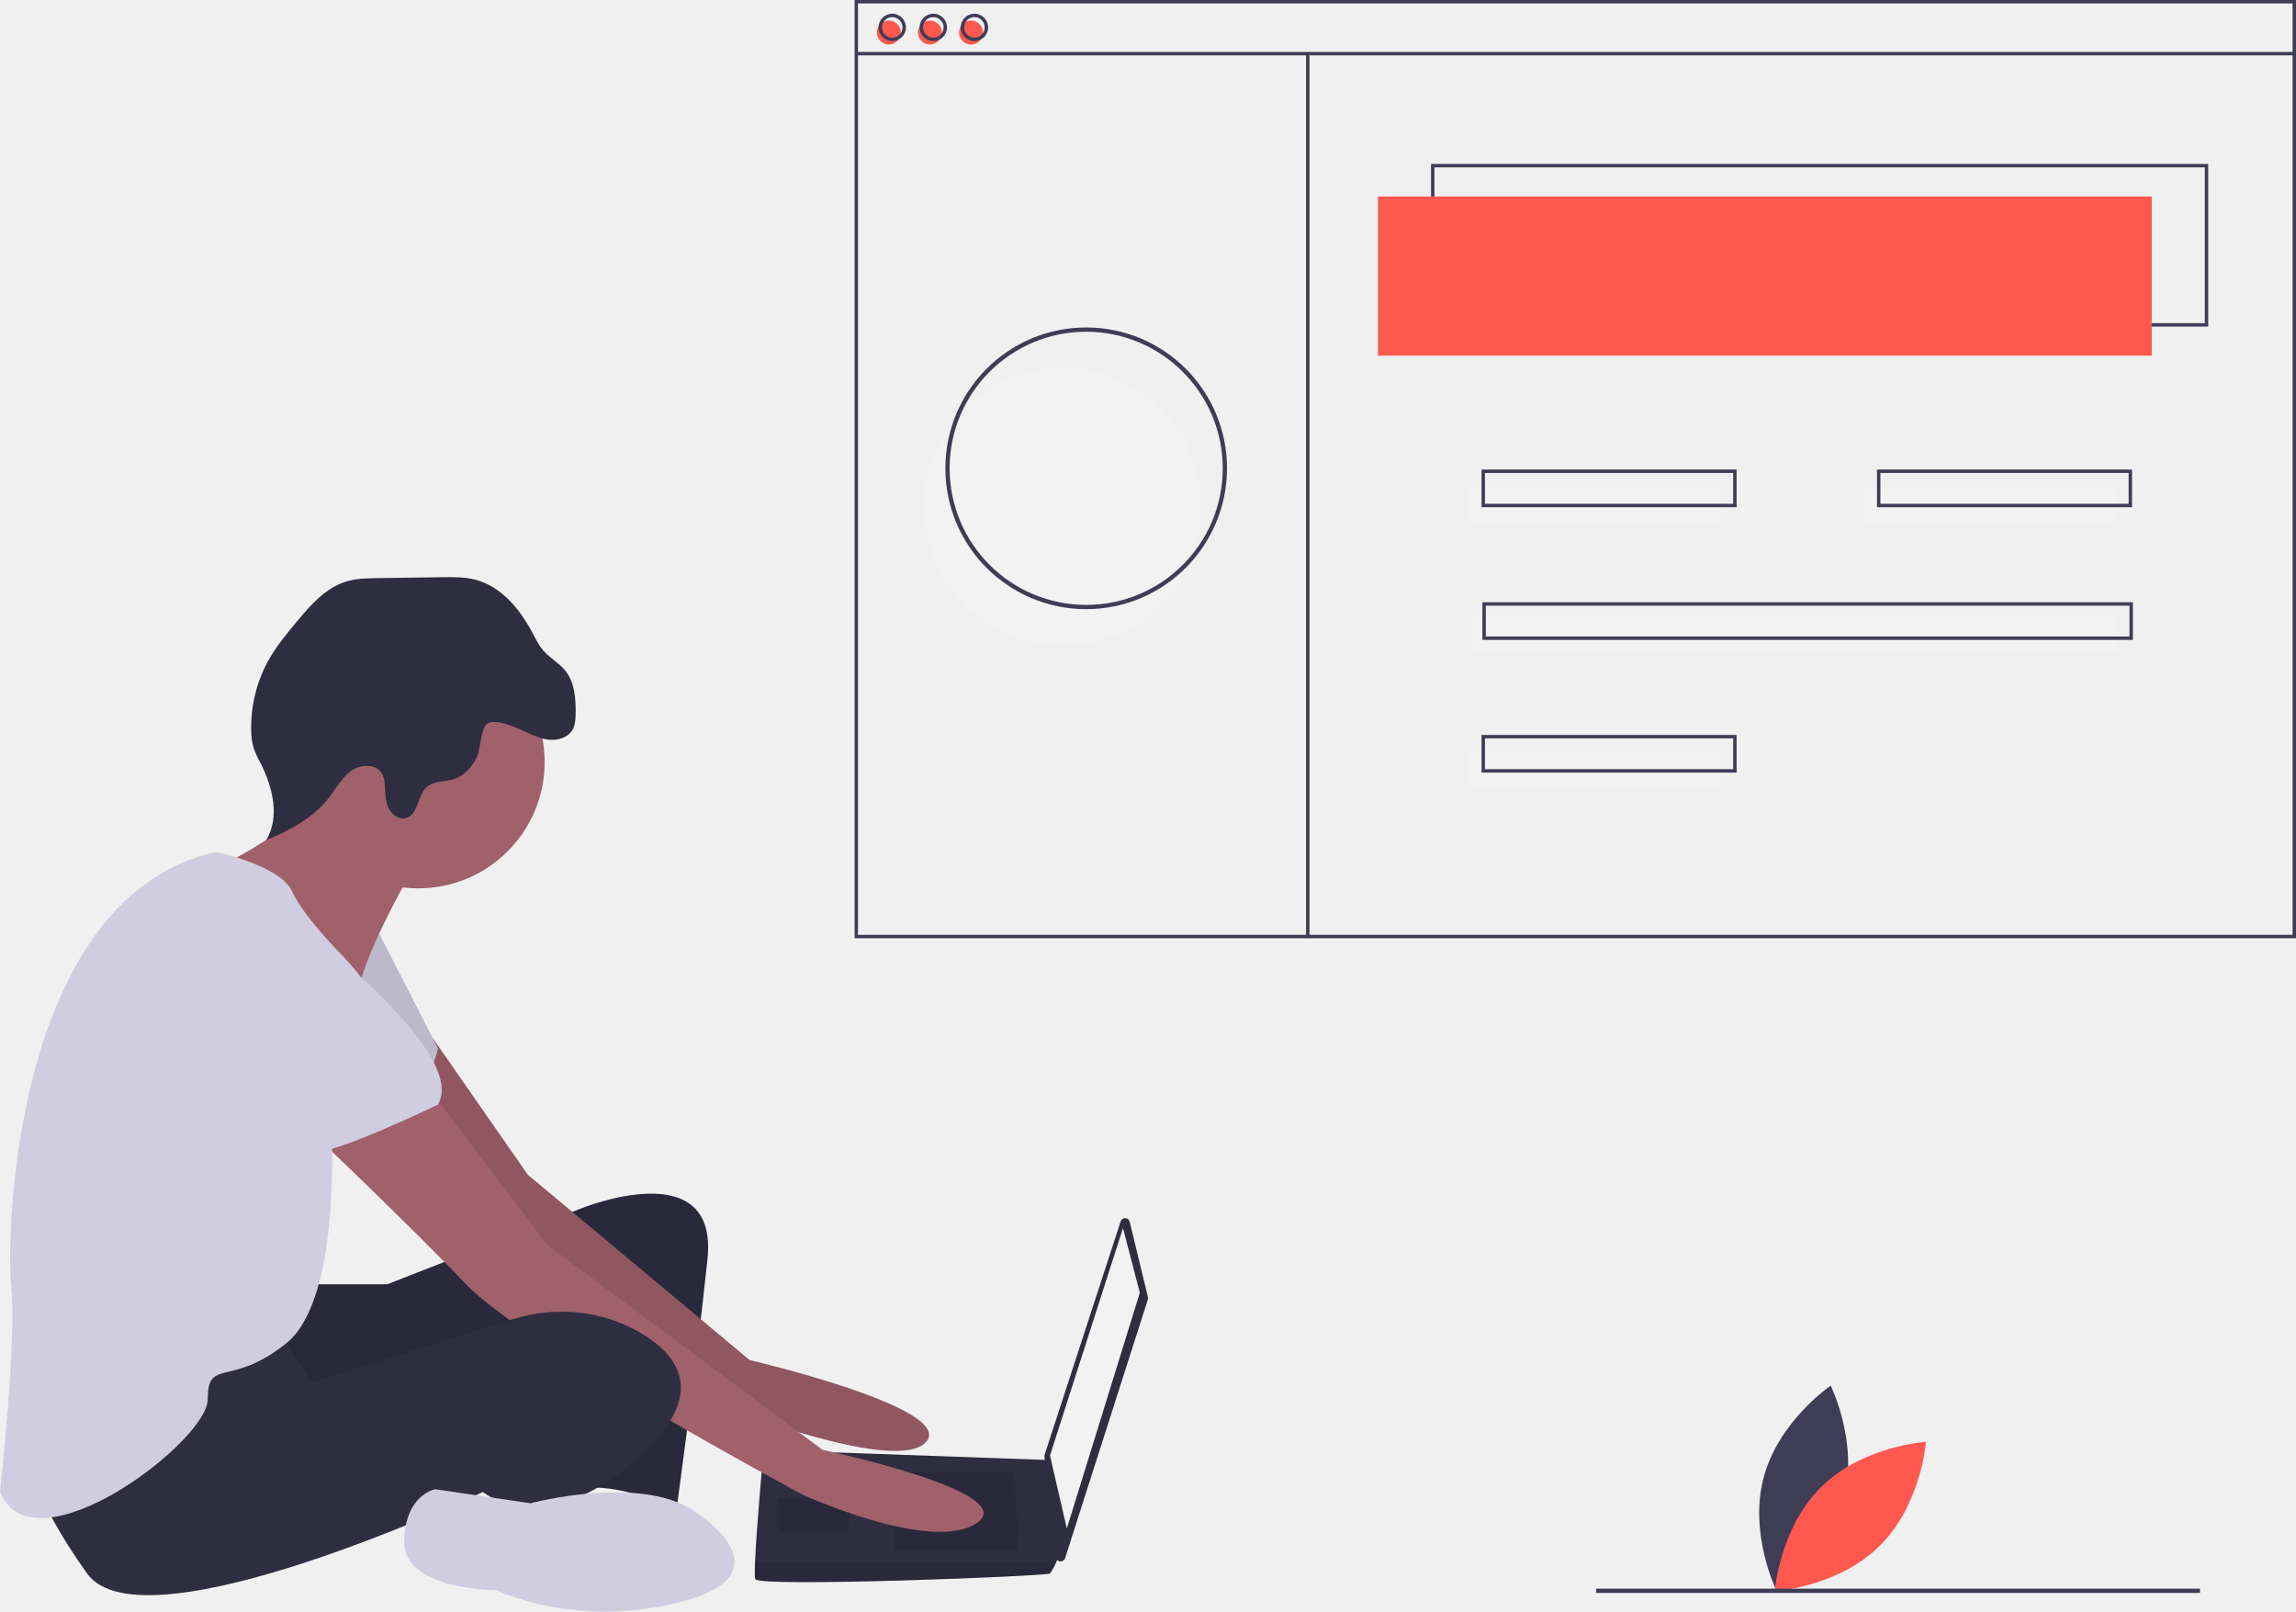
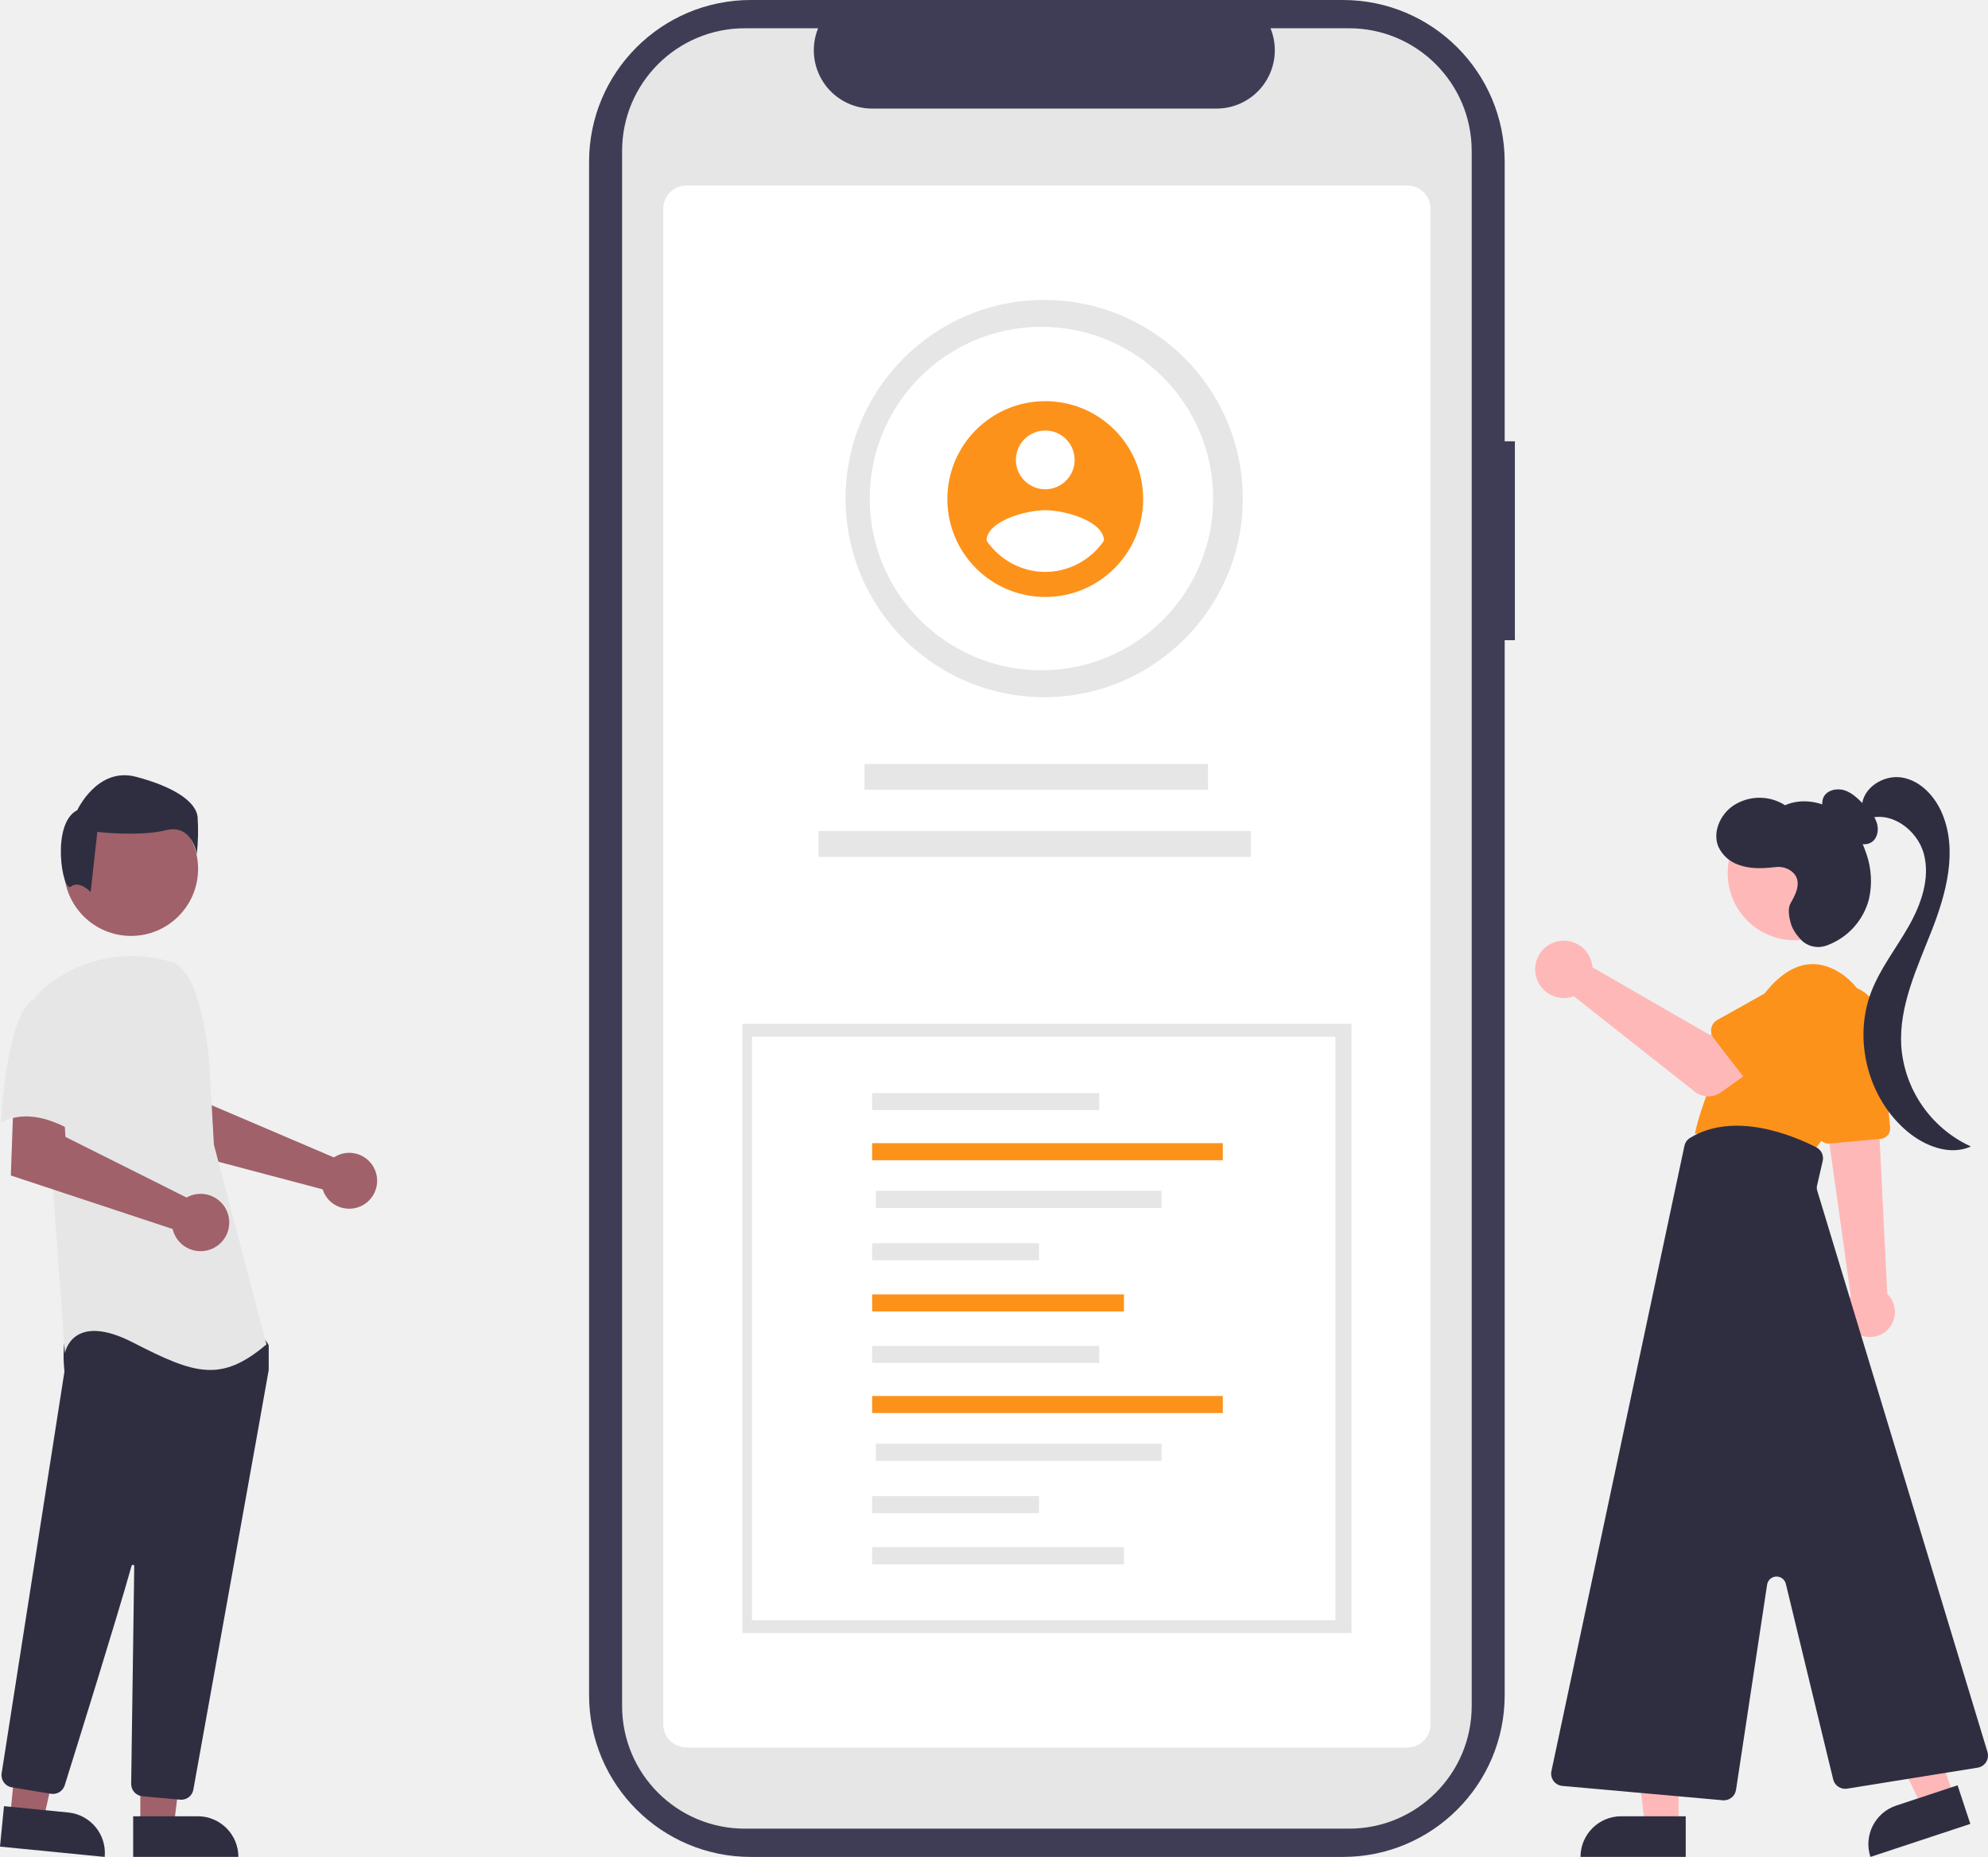
- <svg xmlns="http://www.w3.org/2000/svg" id="ade8c9af-7e2e-4eda-b5c8-b06129257226" data-name="Layer 1" width="1076.064" height="755.228" viewBox="0 0 1076.064 755.228">
-   <path d="M926.114,774.809c-6.985,26.598-31.459,43.22-31.459,43.22s-13.15-26.502-6.166-53.1,31.459-43.22,31.459-43.22S933.098,748.211,926.114,774.809Z" transform="translate(-61.96814 -72.38605)" fill="#3f3d56" />
-   <path d="M915.52,769.183c-19.563,19.327-21.751,48.831-21.751,48.831s29.528-1.831,49.091-21.159,21.751-48.831,21.751-48.831S935.082,749.855,915.52,769.183Z" transform="translate(-61.96814 -72.38605)" fill="#ff584f" />
-   <path d="M206.702,674.194h36.841l90.788-35.526s64.472-26.315,59.209,23.684-14.473,117.103-14.473,117.103-28.947-13.158-44.736-9.21-5.263-80.262-5.263-80.262-128.945,61.841-140.787,53.946-14.473-63.157-14.473-63.157Z" transform="translate(-61.96814 -72.38605)" fill="#2f2e41" />
-   <path d="M206.702,674.194h36.841l90.788-35.526s64.472-26.315,59.209,23.684-14.473,117.103-14.473,117.103-28.947-13.158-44.736-9.21-5.263-80.262-5.263-80.262-128.945,61.841-140.787,53.946-14.473-63.157-14.473-63.157Z" transform="translate(-61.96814 -72.38605)" opacity="0.1" />
-   <path d="M264.746,558.82l44.586,64.059L413.277,709.72s96.051,22.368,82.893,38.157S402.751,732.088,402.751,732.088s-119.735-86.84-123.682-93.419S231.702,570.249,231.702,570.249Z" transform="translate(-61.96814 -72.38605)" fill="#a0616a" />
-   <path d="M264.746,558.82l44.586,64.059L413.277,709.72s96.051,22.368,82.893,38.157S402.751,732.088,402.751,732.088s-119.735-86.84-123.682-93.419S231.702,570.249,231.702,570.249Z" transform="translate(-61.96814 -72.38605)" opacity="0.1" />
-   <path d="M238.281,507.092l28.947,56.578s-6.579,27.631-17.105,30.263-55.262-34.21-55.262-34.21Z" transform="translate(-61.96814 -72.38605)" fill="#d0cde1" />
-   <path d="M238.281,507.092l28.947,56.578s-6.579,27.631-17.105,30.263-55.262-34.21-55.262-34.21Z" transform="translate(-61.96814 -72.38605)" opacity="0.1" />
-   <path d="M591.419,644.9,599.97,680.172a2.203,2.203,0,0,1-.043,1.19L561.14,802.574a2.203,2.203,0,0,1-4.287-.423l-5.366-47.219a2.203,2.203,0,0,1,.094-.931L587.184,644.737A2.203,2.203,0,0,1,591.419,644.9Z" transform="translate(-61.96814 -72.38605)" fill="#2f2e41" />
-   <polygon points="526.306 575.493 534.2 605.756 499.99 716.28 492.096 682.07 526.306 575.493" fill="#f2f2f2" />
-   <path d="M415.909,812.35c1.316,3.947,136.839-1.316,138.155-2.632a28.561,28.561,0,0,0,2.895-5.263c1.237-2.632,2.368-5.263,2.368-5.263L554.064,756.588l-134.208-4.763s-3.355,36.105-4.039,52.631C415.646,808.626,415.646,811.56,415.909,812.35Z" transform="translate(-61.96814 -72.38605)" fill="#2f2e41" />
-   <polygon points="474.991 689.965 477.622 726.806 418.413 726.806 418.413 689.965 474.991 689.965" opacity="0.1" />
-   <polygon points="398.677 701.806 399.03 701.736 397.361 717.596 364.467 717.596 364.467 701.806 398.677 701.806" opacity="0.1" />
-   <path d="M415.909,812.35c1.316,3.947,136.839-1.316,138.155-2.632a28.561,28.561,0,0,0,2.895-5.263H415.817C415.646,808.626,415.646,811.56,415.909,812.35Z" transform="translate(-61.96814 -72.38605)" opacity="0.1" />
-   <circle cx="196.049" cy="357.076" r="59.209" fill="#a0616a" />
-   <path d="M254.07,482.093s-19.736,34.21-23.684,52.631-59.209-36.841-59.209-36.841l-7.237-19.079s51.973-24.342,48.025-44.078S254.07,482.093,254.07,482.093Z" transform="translate(-61.96814 -72.38605)" fill="#a0616a" />
-   <path d="M264.596,584.722l53.946,71.051,128.945,96.051s93.419,19.736,72.367,34.21-81.577-13.158-81.577-13.158S308.016,703.141,280.385,674.194s-78.946-77.63-78.946-77.63Z" transform="translate(-61.96814 -72.38605)" fill="#a0616a" />
-   <path d="M192.229,695.247,208.018,720.246l94.231-29.646c20.676-6.505,43.348-4.111,61.687,7.442,16.447,10.362,26.973,26.809,3.289,51.15-47.368,48.683-78.946,22.368-78.946,22.368S129.072,846.559,102.757,809.718s-27.631-55.262-27.631-55.262S176.44,691.299,192.229,695.247Z" transform="translate(-61.96814 -72.38605)" fill="#2f2e41" />
-   <path d="M389.593,782.087s42.104,27.631-7.895,40.789-86.84-5.263-86.84-5.263-43.42,0-43.42-22.368,14.473-25,14.473-25l44.736,6.579S364.594,762.351,389.593,782.087Z" transform="translate(-61.96814 -72.38605)" fill="#d0cde1" />
-   <path d="M306.589,414.568c4.03,1.797,8.026,3.923,12.408,4.444s9.371-1.008,11.444-4.903c1.12-2.104,1.248-4.578,1.3-6.961.158-7.225-.364-15.036-4.943-20.627-2.914-3.559-7.167-5.802-10.184-9.274-2.161-2.488-3.599-5.503-5.148-8.411-5.866-11.017-14.551-21.606-26.622-24.782-5.04-1.326-10.328-1.262-15.539-1.188l-30.397.429c-4.919.069-9.914.15-14.623,1.574-9.784,2.958-16.908,11.186-23.432,19.054-4.881,5.887-9.775,11.834-13.439,18.547a65.079,65.079,0,0,0-7.714,31.887,29.833,29.833,0,0,0,1.093,8.437,46.822,46.822,0,0,0,3.316,7.284c5.7,11.197,9.085,25.182,2.665,35.983,11.152-4.555,22.186-10.528,29.542-20.068,3.291-4.267,5.872-9.263,10.258-12.395s11.532-3.403,14.346,1.193a12.857,12.857,0,0,1,1.451,6.022c.206,3.45.2,7.033,1.663,10.164s4.947,5.658,8.273,4.721c5.729-1.614,5.18-10.406,9.593-14.4,3.351-3.033,8.521-2.453,12.826-3.83,5.016-1.604,8.779-5.95,10.924-10.759,1.63-3.656,1.606-13.223,4.691-15.203C294.208,409.022,303.004,412.969,306.589,414.568Z" transform="translate(-61.96814 -72.38605)" fill="#2f2e41" />
-   <path d="M159.24,472.562a15.616,15.616,0,0,1,8.128.021c8.446,2.268,27.38,8.27,31.44,17.405,5.263,11.842,23.684,30.263,23.684,30.263s25,25,19.736,42.104-25,36.841-25,36.841,5.263,81.577-21.052,102.63-36.841,6.579-36.841,26.315S77.757,809.718,61.968,771.561c0,0,7.895-71.051,5.263-96.051C64.638,650.871,68.434,497.145,159.24,472.562Z" transform="translate(-61.96814 -72.38605)" fill="#d0cde1" />
-   <path d="M201.439,505.777s80.262,59.209,65.788,84.209c0,0-48.683,23.684-59.209,22.368s-51.315-47.368-61.841-51.315S130.388,486.04,201.439,505.777Z" transform="translate(-61.96814 -72.38605)" fill="#d0cde1" />
-   <circle cx="498.064" cy="237.458" r="65" fill="#f2f2f2" />
-   <path d="M1096.898,225.427H732.649V149.207H1096.898ZM734.254,223.822h361.039v-73.01H734.254Z" transform="translate(-61.96814 -72.38605)" fill="#3f3d56" />
-   <rect x="645.809" y="92.065" width="362.644" height="74.615" fill="#ff584f" />
-   <circle cx="416.565" cy="15.244" r="5.616" fill="#ff584f" />
-   <circle cx="435.82" cy="15.244" r="5.616" fill="#ff584f" />
-   <circle cx="455.076" cy="15.244" r="5.616" fill="#ff584f" />
-   <path d="M1138.032,512.052H462.487V72.386h675.545Zm-673.94-1.605h672.336V73.991H464.092Z" transform="translate(-61.96814 -72.38605)" fill="#3f3d56" />
-   <rect x="401.321" y="24.338" width="673.94" height="1.605" fill="#3f3d56" />
-   <path d="M480.138,91.641a6.418,6.418,0,1,1,6.418-6.418A6.426,6.426,0,0,1,480.138,91.641Zm0-11.232a4.814,4.814,0,1,0,4.814,4.814A4.819,4.819,0,0,0,480.138,80.409Z" transform="translate(-61.96814 -72.38605)" fill="#3f3d56" />
-   <path d="M499.393,91.641a6.418,6.418,0,1,1,6.418-6.418A6.426,6.426,0,0,1,499.393,91.641Zm0-11.232a4.814,4.814,0,1,0,4.814,4.814A4.819,4.819,0,0,0,499.393,80.409Z" transform="translate(-61.96814 -72.38605)" fill="#3f3d56" />
-   <path d="M518.649,91.641A6.418,6.418,0,1,1,525.067,85.223,6.426,6.426,0,0,1,518.649,91.641Zm0-11.232a4.814,4.814,0,1,0,4.814,4.814A4.819,4.819,0,0,0,518.649,80.409Z" transform="translate(-61.96814 -72.38605)" fill="#3f3d56" />
-   <rect x="612.109" y="25.14" width="1.605" height="414.346" fill="#3f3d56" />
-   <rect x="688.733" y="228.859" width="117.94" height="16.046" fill="#f2f2f2" />
-   <rect x="874.067" y="228.859" width="117.94" height="16.046" fill="#f2f2f2" />
-   <path d="M875.861,310.07H756.317V292.42H875.861Zm-117.94-1.605H874.257V294.024H757.922Z" transform="translate(-61.96814 -72.38605)" fill="#3f3d56" />
-   <rect x="688.733" y="353.217" width="117.94" height="16.046" fill="#f2f2f2" />
-   <path d="M875.861,434.428H756.317V416.778H875.861Zm-117.94-1.605H874.257V418.382H757.922Z" transform="translate(-61.96814 -72.38605)" fill="#3f3d56" />
-   <rect x="689.134" y="289.433" width="303.273" height="16.046" fill="#f2f2f2" />
-   <path d="M1061.596,372.249H756.718V354.599h304.878ZM758.323,370.645h301.669V356.203H758.323Z" transform="translate(-61.96814 -72.38605)" fill="#3f3d56" />
-   <path d="M1061.195,310.07H941.651V292.42H1061.195Zm-117.94-1.605h116.335V294.024H943.255Z" transform="translate(-61.96814 -72.38605)" fill="#3f3d56" />
-   <path d="M571.032,357.844a66,66,0,1,1,66-66A66.075,66.075,0,0,1,571.032,357.844Zm0-130a64,64,0,1,0,64,64A64.073,64.073,0,0,0,571.032,227.844Z" transform="translate(-61.96814 -72.38605)" fill="#3f3d56" />
-   <rect x="748.064" y="744.458" width="283" height="2" fill="#3f3d56" />
+ <svg xmlns="http://www.w3.org/2000/svg" id="ace505a7-e733-4353-98c8-975df89a5922" data-name="Layer 1" width="728.082" height="680.001" viewBox="0 0 728.082 680.001">
+   <path id="a55003b0-0446-4784-a3ce-c481a9759178" data-name="Path 339" d="M790.764,271.594h-3.736v-102.354a59.24,59.24,0,0,0-59.24-59.24h-216.846a59.24,59.24,0,0,0-59.24,59.24v561.521a59.24,59.24,0,0,0,59.24,59.24h216.85a59.24,59.24,0,0,0,59.24-59.24v-386.31h3.732Z" transform="translate(-235.959 -109.9995)" fill="#3f3d56" />
+   <path id="ad332593-d547-4870-8db7-c0503e6eb31e" data-name="Path 340" d="M774.954,165.275v569.452a44.93,44.93,0,0,1-44.913,44.923h-221.306a44.937,44.937,0,0,1-44.941-44.928v-569.447a44.936,44.936,0,0,1,44.941-44.922h26.845a21.364,21.364,0,0,0,19.764,29.411h126.168a21.364,21.364,0,0,0,19.76-29.415h28.756a44.93,44.93,0,0,1,44.922,44.913Z" transform="translate(-235.959 -109.9995)" fill="#e6e6e6" />
+   <path d="M751.374,749.925h-264a8.51,8.51,0,0,1-8.5-8.5v-555a8.51,8.51,0,0,1,8.5-8.5h264a8.51,8.51,0,0,1,8.5,8.5v555A8.51,8.51,0,0,1,751.374,749.925Z" transform="translate(-235.959 -109.9995)" fill="#fff" />
+   <circle id="edacdc74-dfad-4c1d-939b-d6c7a98a2115" data-name="Ellipse 56" cx="382.415" cy="182.571" r="72.736" fill="#e6e6e6" />
+   <circle id="aec4df6d-8b06-4bbe-8d40-2c8bcc37cf40" data-name="Ellipse 60" cx="381.415" cy="182.571" r="62.889" fill="#fff" />
+   <path id="b468b121-27e1-4684-879a-d4a6b6510a38" data-name="Path 341" d="M618.774,256.9a35.856,35.856,0,1,0,35.856,35.856,35.856,35.856,0,0,0-35.856-35.856Zm0,10.757a10.757,10.757,0,1,1-10.757,10.757,10.757,10.757,0,0,1,10.757-10.757Zm0,51.784a26.121,26.121,0,0,1-21.514-11.481c.172-7.171,14.342-11.119,21.514-11.119s21.341,3.948,21.514,11.119a26.164,26.164,0,0,1-21.514,11.484Z" transform="translate(-235.959 -109.9995)" fill="#fd921b" />
+   <rect id="af237293-25a3-489f-aa06-65014690590a" data-name="Rectangle 26" x="316.605" y="279.75" width="125.838" height="9.458" fill="#e6e6e6" />
+   <rect id="aecd757e-3845-4054-8ef4-8f3b3f1464a2" data-name="Rectangle 27" x="299.768" y="304.327" width="158.368" height="9.458" fill="#e6e6e6" />
+   <rect id="a528162f-764e-4523-bc44-e6dc5465582a" data-name="Rectangle 25-2" x="271.868" y="374.923" width="223.094" height="223.094" fill="#e6e6e6" />
+   <rect id="ac408f88-9589-4a26-924c-e7a781ddb6bc" data-name="Rectangle 25-3" x="275.415" y="379.643" width="213.655" height="213.655" fill="#fff" />
+   <g id="be47c712-4ebf-4226-80ad-879612060a69" data-name="Group 22">
+     <rect id="fadc6105-0551-448d-b6d9-436c4cc2b7a7" data-name="Rectangle 28" x="319.415" y="400.267" width="83.168" height="6.251" fill="#e6e6e6" />
+     <rect id="a4376b16-bb23-442d-8938-a8bcab4f190c" data-name="Rectangle 29" x="319.415" y="418.619" width="128.429" height="6.251" fill="#fd921b" />
+     <rect id="ae6c1c25-1aef-4af7-84b7-a99cb79f7c28" data-name="Rectangle 30" x="320.75" y="436.096" width="104.667" height="6.251" fill="#e6e6e6" />
+     <rect id="ad31106a-9486-4fc6-9d92-2d07f7dcec19" data-name="Rectangle 31" x="319.415" y="455.272" width="61.103" height="6.251" fill="#e6e6e6" />
+     <rect id="e133e237-d12d-4331-8259-b0f1b7869d24" data-name="Rectangle 32" x="319.415" y="474.003" width="92.22" height="6.251" fill="#fd921b" />
+     <rect id="a9ae706b-b3a6-4b62-8ac7-3a7f4cd0039d" data-name="Rectangle 38" x="319.415" y="492.851" width="83.168" height="6.251" fill="#e6e6e6" />
+     <rect id="bd082349-b2f2-4b60-be0c-57e16efac88b" data-name="Rectangle 39" x="319.415" y="511.202" width="128.429" height="6.251" fill="#fd921b" />
+     <rect id="ac0416d6-b57f-4bc7-9ff0-bb8dbe215cb0" data-name="Rectangle 40" x="320.75" y="528.679" width="104.667" height="6.251" fill="#e6e6e6" />
+     <rect id="b9702d28-4113-492b-a4b0-dbfc92fa702e" data-name="Rectangle 41" x="319.415" y="547.856" width="61.103" height="6.251" fill="#e6e6e6" />
+     <rect id="b41357bb-831a-49ca-b340-115c840dd657" data-name="Rectangle 42" x="319.415" y="566.587" width="92.22" height="6.251" fill="#e6e6e6" />
+   </g>
+   <g id="ac800076-fc8a-4256-a3b5-70e496d28429" data-name="Group 23">
+     <path id="b13647df-bb42-4a02-9bba-2700c526619d" data-name="Path 385" d="M928.727,595.025a9.13,9.13,0,1,1-15.852-9.064q.031-.053.062-.106a9.826,9.826,0,0,1,.86-1.22l-7.68-54.74-.23-1.64-1.56-11.17-.23-1.61.85.04,14.88.68,3.99.18.5,10.19,2.83,57.29a9.118,9.118,0,0,1,1.58,11.17Z" transform="translate(-235.959 -109.9995)" fill="#ffb8b8" />
+     <path id="bd34735f-0976-456f-8e45-072b5e73a744" data-name="Path 386" d="M905.931,528.751l18.895-1.733a3.73,3.73,0,0,0,3.364-4.037l-3.5-39.292a14.326,14.326,0,0,0-28.538,2.548q.036.406.096.809l5.666,38.54a3.724,3.724,0,0,0,3.678,3.181A2.639,2.639,0,0,0,905.931,528.751Z" transform="translate(-235.959 -109.9995)" fill="#fd921b" />
+     <path id="f1e660d0-c56f-45d1-8714-e8a3d2ffeea9" data-name="Path 387" d="M920.253,497.008a26.316,26.316,0,0,0-9.679-30.288c-7.125-4.875-16.875-6.625-27.375,5.875-21,25-26.5,52.5-26.5,52.5l43,7S914.322,514.22,920.253,497.008Z" transform="translate(-235.959 -109.9995)" fill="#fd921b" />
+     <path id="eb60bd0b-2a6b-4db7-a453-977e2259822f" data-name="Path 388" d="M850.706,778.614h-12.26l-5.832-47.288h18.094Z" transform="translate(-235.959 -109.9995)" fill="#ffb8b8" />
+     <path id="b4104c20-2c86-47e7-b6b0-d86d656d7ba2" data-name="Path 389" d="M814.805,789.997h38.531v-14.887h-23.644a14.887,14.887,0,0,0-14.887,14.887Z" transform="translate(-235.959 -109.9995)" fill="#2f2e41" />
+     <path id="b4e48bf6-fea8-48c3-adaa-b392a855b3f6" data-name="Path 390" d="M951.5,767.921l-11.64,3.848-20.38-43.068,17.18-5.679Z" transform="translate(-235.959 -109.9995)" fill="#ffb8b8" />
+     <path id="a6908023-9fbc-48a9-be4c-c86c0c45ebaf" data-name="Path 391" d="M920.983,789.997l36.584-12.092-4.672-14.135-22.45,7.42a14.887,14.887,0,0,0-9.463,18.807Z" transform="translate(-235.959 -109.9995)" fill="#2f2e41" />
+     <circle id="a687fec6-02c9-4040-89ed-32d713123e7f" data-name="Ellipse 65" cx="657.301" cy="319.761" r="24.561" fill="#ffb8b8" />
+     <path id="badfc474-5669-4d61-bc01-f70cc92406de" data-name="Path 392" d="M871.755,765.451l11.385-75.145a3.5,3.5,0,0,1,6.862-.3l17.338,71.612a4.533,4.533,0,0,0,5.088,3.385l47.825-7.686a4.5,4.5,0,0,0,3.593-5.75l-62.361-205.6a3.5,3.5,0,0,1-.061-1.8l2.076-9a4.484,4.484,0,0,0-2.327-5.014c-8.492-4.333-30-13.341-46.231-3.474a4.551,4.551,0,0,0-2.079,2.927l-48.716,228.97a4.5,4.5,0,0,0,4,5.419l58.757,5.262q.2.018.4.018a4.508,4.508,0,0,0,4.448-3.825Z" transform="translate(-235.959 -109.9995)" fill="#2f2e41" />
+     <path id="eb685785-93ca-4296-839e-b201e57ae5bb" data-name="Path 393" d="M909.546,412.407a18.58,18.58,0,0,1-4.855-4.22,6.3,6.3,0,0,1-.97-6.1c1.241-2.738,4.928-3.6,7.786-2.671s5.065,3.172,7.153,5.333c1.839,1.9,3.731,3.892,4.6,6.391s.424,5.668-1.746,7.185c-2.13,1.488-5.192.879-7.24-.719s-3.316-3.97-4.525-6.27Z" transform="translate(-235.959 -109.9995)" fill="#2f2e41" />
+     <path id="a7ccb8bb-f2b9-4447-b454-9c546e399f41" data-name="Path 394" d="M917.865,405.409c.136-6.92,8.024-11.883,14.837-10.656s12.049,7.035,14.67,13.441c5.538,13.535,1.381,28.979-3.955,42.6s-11.94,27.439-11.161,42.043a43.925,43.925,0,0,0,25.515,37c-7.688,3.485-16.878-.115-23.339-5.548-14.348-12.065-19.886-33.546-13.161-51.044,3.317-8.631,9.163-16.015,13.727-24.056s7.913-17.518,5.556-26.459-12.385-16.179-20.958-12.72Z" transform="translate(-235.959 -109.9995)" fill="#2f2e41" />
+     <path id="bd42e2a1-f38b-413b-b655-cc202f14f4c1" data-name="Path 395" d="M891.787,440.659c2.141-3.618,4.3-8.368.388-11.531a8.064,8.064,0,0,0-6.05-1.6c-4.412.532-9.217.751-13.488-.852a12.644,12.644,0,0,1-7.335-6.591c-2.2-5.224.556-11.572,5.165-14.874a17.4,17.4,0,0,1,19.258-.341c5.97-2.637,13.213-1.464,18.637,2.166s9.135,9.443,11.151,15.65a30.206,30.206,0,0,1,.923,16.615,24.692,24.692,0,0,1-15.316,16.879,8.892,8.892,0,0,1-8.782-1.3s-3.385-2.955-4.444-6.514C891.079,445.629,890.644,442.592,891.787,440.659Z" transform="translate(-235.959 -109.9995)" fill="#2f2e41" />
+     <path id="a0cecca8-8fe0-4420-9365-651f9eef8dd5" data-name="Path 397" d="M818.925,462.575a10.524,10.524,0,0,1,.239,1.64l42.957,24.782,10.441-6.011,11.131,14.572-17.45,12.438a8,8,0,0,1-9.6-.234l-44.3-34.946a10.5,10.5,0,1,1,6.576-12.241Z" transform="translate(-235.959 -109.9995)" fill="#ffb8b8" />
+     <path id="b21f2b01-13d8-4bae-8637-c810de2f9faf" data-name="Path 398" d="M863.558,490.171l13.884,17.994a4.5,4.5,0,0,0,6.8.373l15.717-16.321a12.5,12.5,0,0,0-14.926-20.056q-.204.152-.401.312l-19.712,11.022a4.5,4.5,0,0,0-1.365,6.676Z" transform="translate(-235.959 -109.9995)" fill="#fd921b" />
+   </g>
+   <g id="b22d1c68-5a77-444f-a5cc-3f82f20a89dd" data-name="Group 24">
+     <path id="e5b1612b-0075-49ae-a43a-e875f9772667" data-name="Path 552" d="M359.66,533.056a10.091,10.091,0,0,0-1.411.787l-44.852-19.143-1.6-11.815-17.922-.11,1.059,27.1,59.2,15.658a10.606,10.606,0,0,0,.448,1.208,10.235,10.235,0,1,0,5.079-13.682Z" transform="translate(-235.959 -109.9995)" fill="#a0616a" />
+     <path id="aa9c986c-d78a-4457-b2bb-b0791fabccea" data-name="Path 553" d="M287.357,778.615h12.26l5.832-47.288h-18.094Z" transform="translate(-235.959 -109.9995)" fill="#a0616a" />
+     <path id="b210f84f-9c85-4cf8-a59b-65b7d4fb35d0" data-name="Path 554" d="M308.374,775.112h-23.644v14.882h38.531a14.887,14.887,0,0,0-14.887-14.887h-0Z" transform="translate(-235.959 -109.9995)" fill="#2f2e41" />
+     <path id="f66096e0-a946-448d-a2e8-3cde5fe284ed" data-name="Path 555" d="M239.677,775.152l12.2,1.2,10.441-46.488-18.007-1.769Z" transform="translate(-235.959 -109.9995)" fill="#a0616a" />
+     <path id="fcefb2c9-d6d5-4bec-a5f5-cc8066a5bb74" data-name="Path 556" d="M260.944,773.728,237.418,771.411,235.959,786.224l38.337,3.776A14.884,14.884,0,0,0,260.943,773.728Z" transform="translate(-235.959 -109.9995)" fill="#2f2e41" />
+     <circle id="b1d8892c-f39d-4126-8224-86b256c1ff9d" data-name="Ellipse 84" cx="47.985" cy="318.169" r="24.561" fill="#a0616a" />
+     <path id="ac2d3eab-b9a5-4eb5-9d63-fe405943fbfc" data-name="Path 557" d="M302.357,769.053a4.471,4.471,0,0,0,4.415-3.7c6.341-35.219,27.088-150.4,27.584-153.593a1.416,1.416,0,0,0,.016-.222v-8.588a1.489,1.489,0,0,0-.279-.872l-2.74-3.838a1.479,1.479,0,0,0-1.144-.625c-15.622-.732-66.784-2.879-69.256.209h0c-2.482,3.1-1.6,12.507-1.4,14.36l-.01.193-22.985,147a4.512,4.512,0,0,0,3.715,5.135l14.356,2.365a4.521,4.521,0,0,0,5.025-3.093c4.44-14.188,19.329-61.918,24.489-80.387a.5.5,0,0,1,.981.139c-.258,17.606-.881,62.523-1.1,78.037l-.023,1.671a4.518,4.518,0,0,0,4.093,4.536l13.843,1.254A4.174,4.174,0,0,0,302.357,769.053Z" transform="translate(-235.959 -109.9995)" fill="#2f2e41" />
+     <path id="bbed60f3-1a89-4078-91d7-bc96163e326a" data-name="Path 99" d="M299.532,462.387c4.286,2.548,6.851,7.23,8.323,12a113.686,113.686,0,0,1,4.884,27.159l1.556,27.6,19.255,73.17c-16.689,14.121-26.315,10.911-48.781-.639s-25.032,3.851-25.032,3.851l-4.492-62.258-6.418-68.032a30.172,30.172,0,0,1,4.862-4.674,49.659,49.659,0,0,1,42.442-9Z" transform="translate(-235.959 -109.9995)" fill="#e6e6e6" />
+     <path id="ff536e95-7831-431c-8ca8-0e166a93b4bb" data-name="Path 558" d="M305.786,547.833a10.528,10.528,0,0,0-1.5.7l-44.35-22.2-.736-12.026-18.294-1.261-.98,27.413,59.266,19.6a10.5,10.5,0,1,0,6.593-12.232Z" transform="translate(-235.959 -109.9995)" fill="#a0616a" />
+     <path id="ed99b844-bab2-4090-afff-3e8d6994d5eb" data-name="Path 101" d="M249.147,475.545c-10.911,3.851-12.834,45.574-12.834,45.574,12.837-7.06,28.241,4.493,28.241,4.493s3.209-10.912,7.06-25.032a24.53,24.53,0,0,0-5.134-23.106S260.059,471.692,249.147,475.545Z" transform="translate(-235.959 -109.9995)" fill="#e6e6e6" />
+     <path id="a410275c-d14b-4b59-9c0e-be849f4d4fe2" data-name="Path 102" d="M261.926,434.664c3.06-2.448,7.235,2,7.235,2l2.448-22.031s15.3,1.833,25.094-.612,11.323,8.875,11.323,8.875a78.584,78.584,0,0,0,.306-13.771c-.612-5.508-8.568-11.017-22.645-14.689s-21.421,12.241-21.421,12.241C254.468,411.572,258.862,437.113,261.926,434.664Z" transform="translate(-235.959 -109.9995)" fill="#2f2e41" />
+   </g>
</svg>
